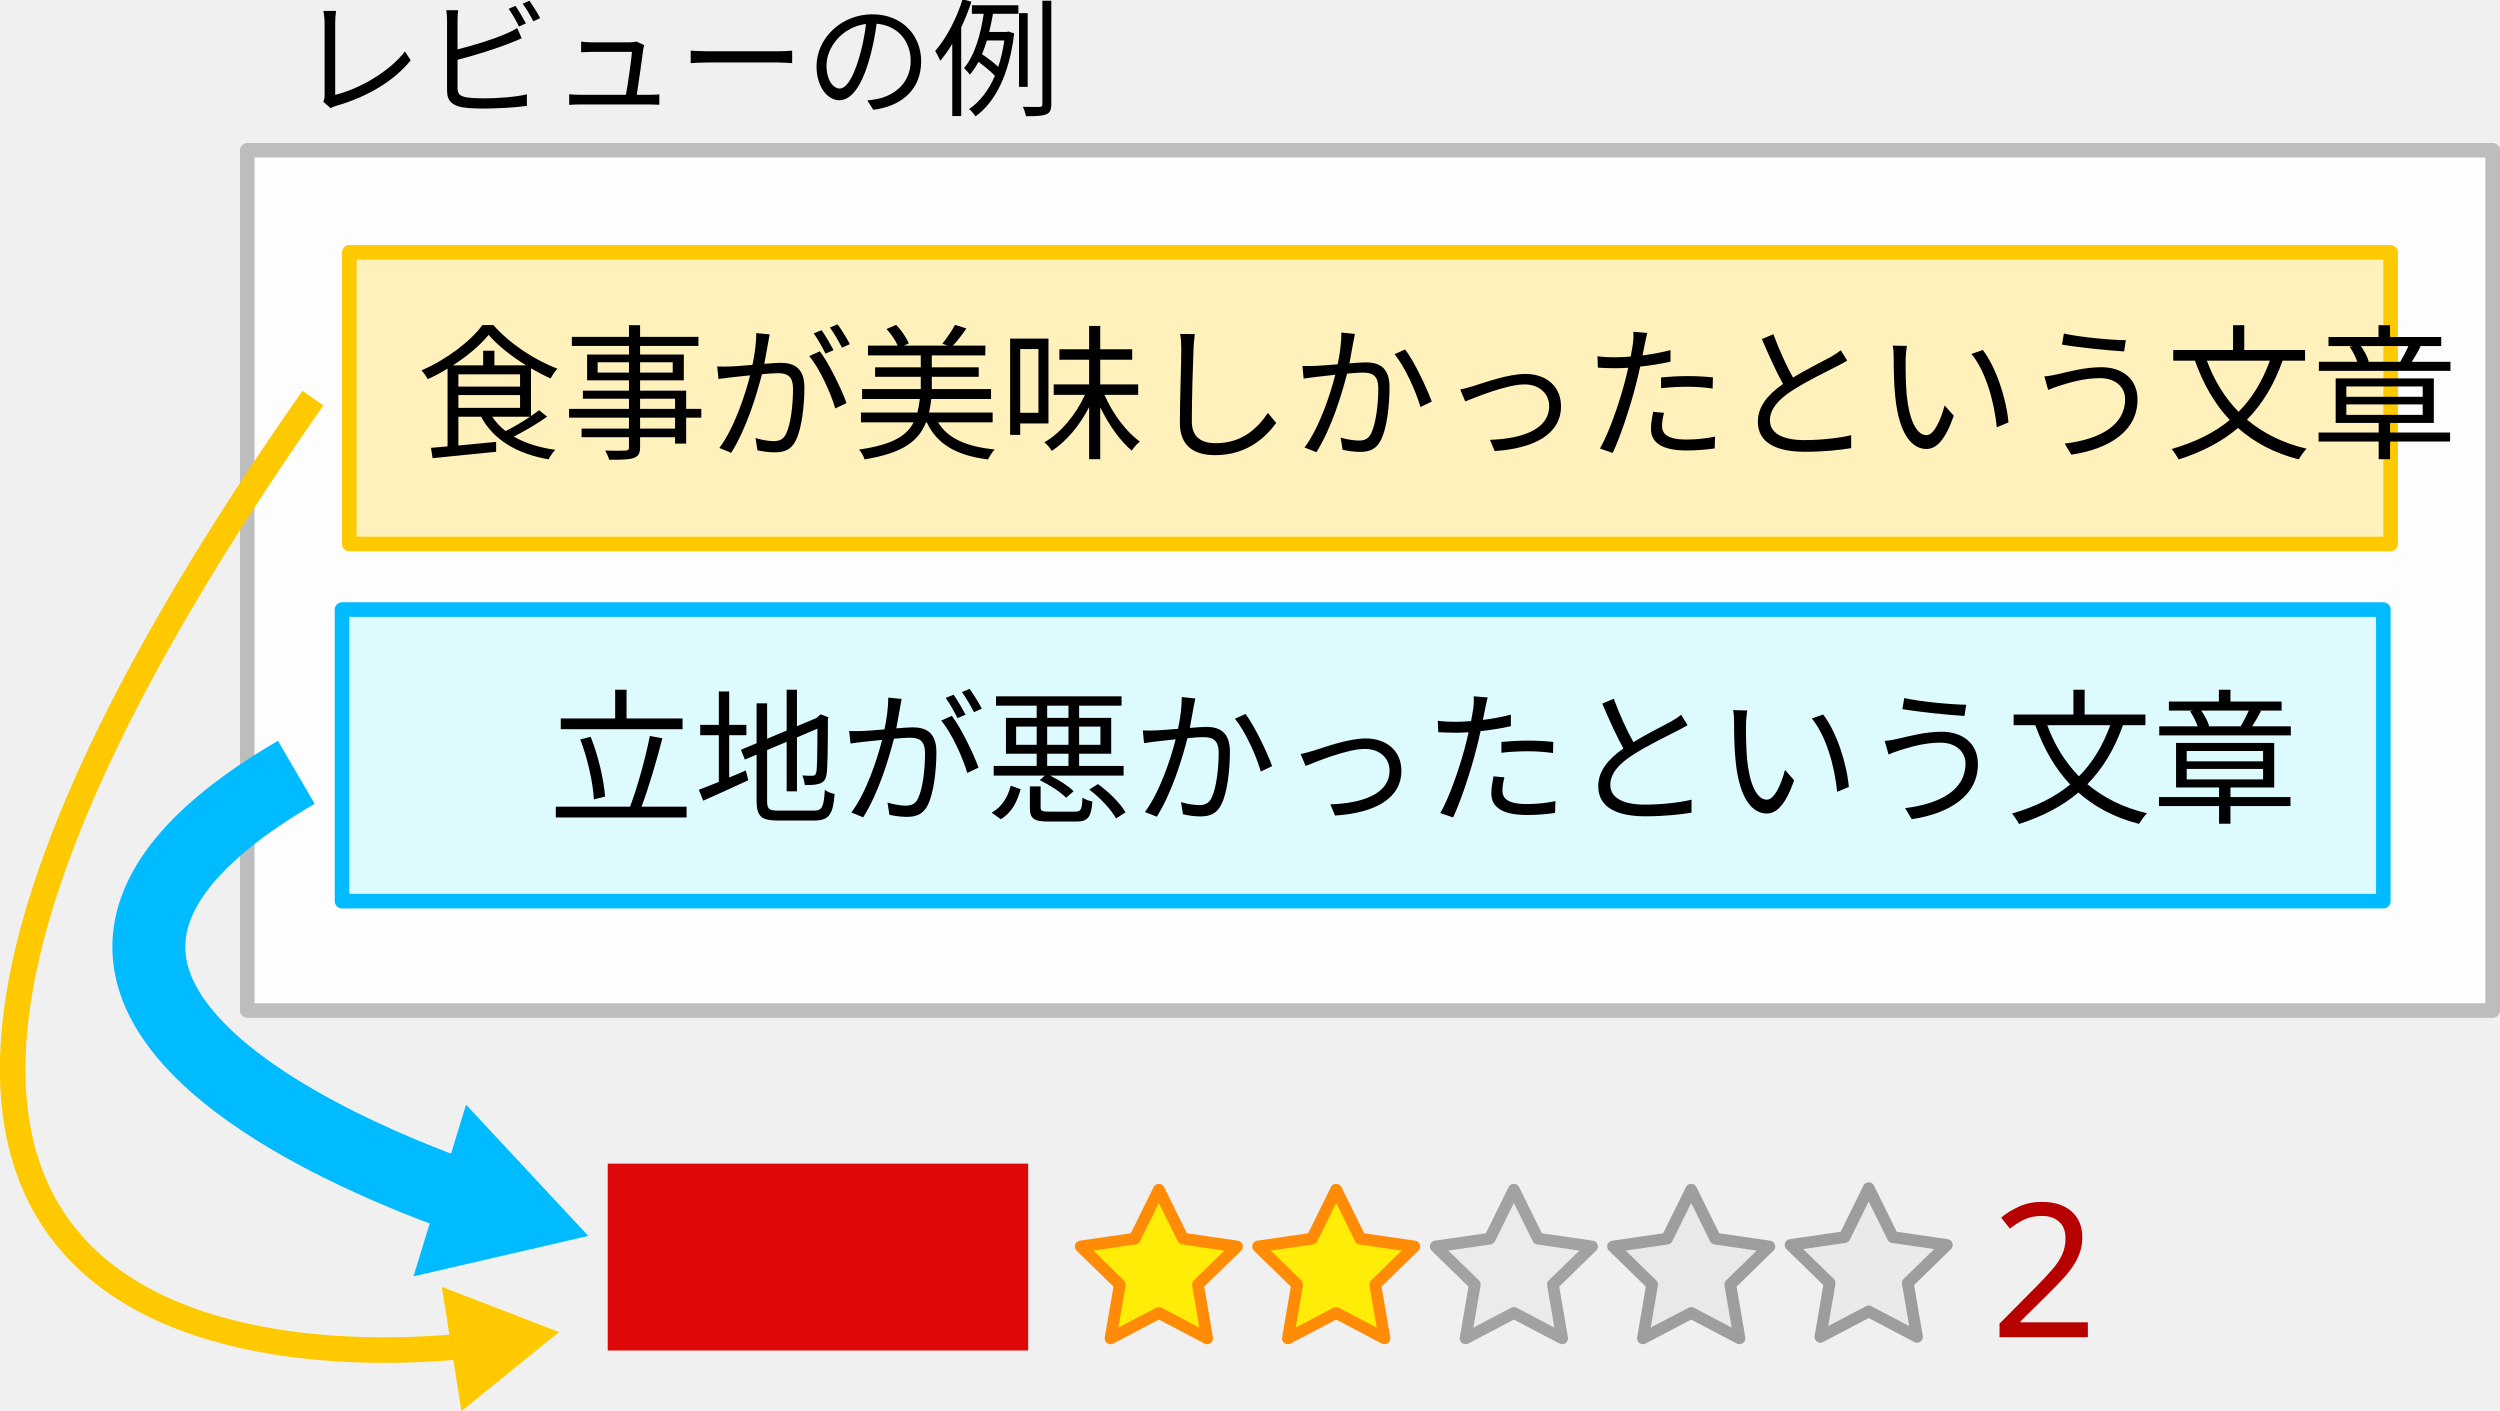
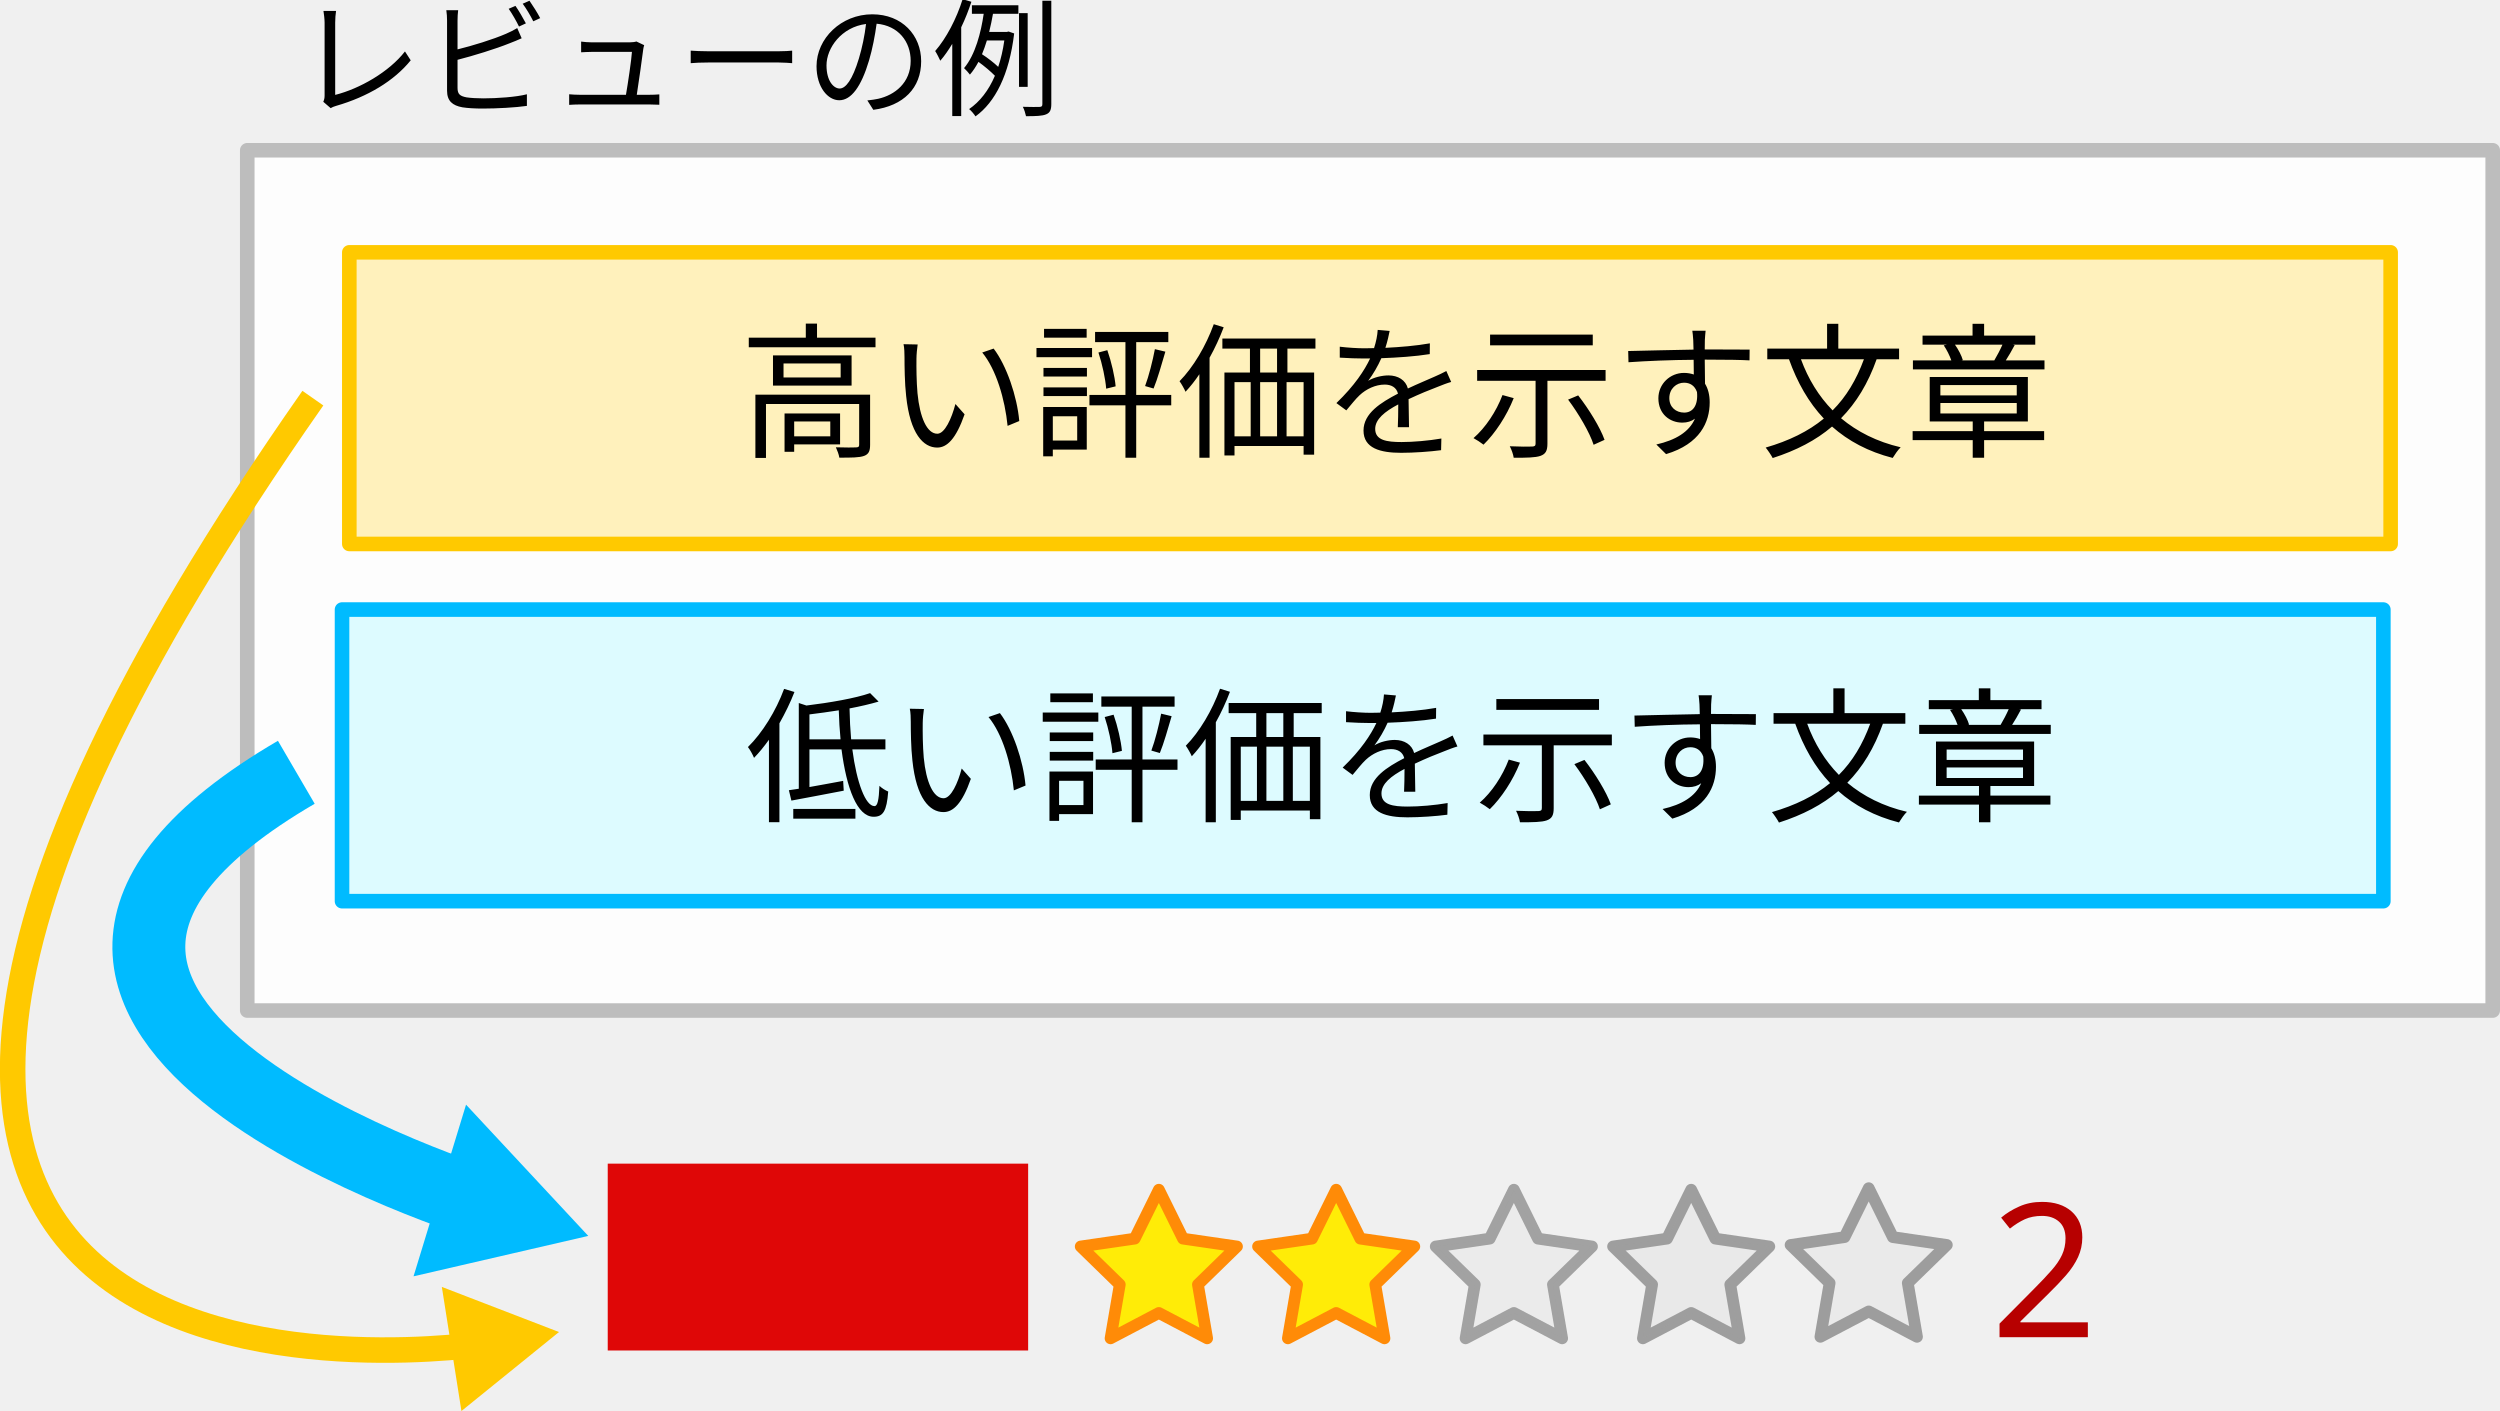
<svg xmlns="http://www.w3.org/2000/svg" width="193.556mm" height="109.184mm" viewBox="0 0 685.828 386.873" id="svg2" version="1.1">
  <defs id="defs4">
    <marker orient="auto" refY="0" refX="0" id="TriangleOutS" style="overflow:visible">
      <path id="path4602" d="m 5.77,0 -8.65,5 0,-10 8.65,5 z" style="fill:#00bbff;fill-opacity:1;fill-rule:evenodd;stroke:#00bbff;stroke-width:1pt;stroke-opacity:1" transform="scale(0.2,0.2)" />
    </marker>
    <marker orient="auto" refY="0" refX="0" id="TriangleOutM" style="overflow:visible">
      <path id="path4599" d="m 5.77,0 -8.65,5 0,-10 8.65,5 z" style="fill:#ffc900;fill-opacity:1;fill-rule:evenodd;stroke:#ffc900;stroke-width:1pt;stroke-opacity:1" transform="scale(0.4,0.4)" />
    </marker>
  </defs>
  <g id="layer1" transform="translate(-104.1718,-143.1386)">
    <rect style="opacity:1;fill:#fdfdfd;fill-opacity:1;stroke:#bdbdbd;stroke-width:4.002;stroke-linejoin:round;stroke-miterlimit:4;stroke-dasharray:none;stroke-dashoffset:0;stroke-opacity:1" id="rect4183" width="615.998" height="235.998" x="172.001" y="184.363" />
    <rect style="opacity:1;fill:#ddfbff;fill-opacity:1;stroke:#00bbff;stroke-width:4;stroke-linejoin:round;stroke-miterlimit:4;stroke-dasharray:none;stroke-dashoffset:0;stroke-opacity:1" id="rect3360-7" width="560" height="80" x="198" y="310.362" />
    <rect style="opacity:1;fill:#fff1bc;fill-opacity:1;stroke:#ffc900;stroke-width:4;stroke-linejoin:round;stroke-miterlimit:4;stroke-dasharray:none;stroke-dashoffset:0;stroke-opacity:1" id="rect3360" width="560" height="80" x="200" y="212.362" />
-     <text xml:space="preserve" style="font-style:normal;font-weight:normal;font-size:40px;line-height:125%;font-family:sans-serif;letter-spacing:0px;word-spacing:0px;fill:#000000;fill-opacity:1;stroke:none;stroke-width:1px;stroke-linecap:butt;stroke-linejoin:miter;stroke-opacity:1" x="218.359" y="265.956" id="text3338">
-       <tspan id="tspan3340" x="218.359" y="265.956">食事が美味しかったという文章</tspan>
+     <text xml:space="preserve" style="font-style:normal;font-weight:normal;font-size:40px;line-height:125%;font-family:sans-serif;letter-spacing:0px;word-spacing:0px;fill:#000000;fill-opacity:1;stroke:none;stroke-width:1px;stroke-linecap:butt;stroke-linejoin:miter;stroke-opacity:1" x="306.992" y="265.565" id="text3338">
+       <tspan id="tspan3340" x="306.992" y="265.565">高い評価を示す文章</tspan>
    </text>
-     <text xml:space="preserve" style="font-style:normal;font-weight:normal;font-size:40px;line-height:125%;font-family:sans-serif;letter-spacing:0px;word-spacing:0px;fill:#000000;fill-opacity:1;stroke:none;stroke-width:1px;stroke-linecap:butt;stroke-linejoin:miter;stroke-opacity:1" x="254.57" y="365.956" id="text3338-8">
-       <tspan id="tspan3340-7" x="254.57" y="365.956" rotate="0 0 0 0 0 0 0 0 0">立地が悪かったという文章</tspan>
+     <text xml:space="preserve" style="font-style:normal;font-weight:normal;font-size:40px;line-height:125%;font-family:sans-serif;letter-spacing:0px;word-spacing:0px;fill:#000000;fill-opacity:1;stroke:none;stroke-width:1px;stroke-linecap:butt;stroke-linejoin:miter;stroke-opacity:1" x="308.711" y="365.565" id="text3338-8">
+       <tspan id="tspan3340-7" x="308.711" y="365.565">低い評価を示す文章</tspan>
    </text>
    <text xml:space="preserve" style="font-style:normal;font-weight:normal;font-size:40px;line-height:125%;font-family:sans-serif;letter-spacing:0px;word-spacing:0px;fill:#000000;fill-opacity:1;stroke:none;stroke-width:1px;stroke-linecap:butt;stroke-linejoin:miter;stroke-opacity:1" x="185.095" y="172.191" id="text4179">
      <tspan id="tspan4181" x="185.095" y="172.191" style="font-size:35px">レビューの例</tspan>
    </text>
    <g transform="matrix(2.562943,0,0,2.562943,-1470.17,154.3993)" id="layer1-3">
      <text id="text4136" y="226.648" x="-502.857" style="font-style:normal;font-variant:normal;font-weight:normal;font-stretch:normal;font-size:13.75px;line-height:125%;font-family:Ubuntu;-inkscape-font-specification:Ubuntu;letter-spacing:0px;word-spacing:0px;fill:#000000;fill-opacity:1;stroke:none;stroke-width:1px;stroke-linecap:butt;stroke-linejoin:miter;stroke-opacity:1" xml:space="preserve">
        <tspan y="226.648" x="-502.857" id="tspan4138" />
      </text>
      <text id="text4158" y="277.362" x="-175" style="font-style:normal;font-variant:normal;font-weight:normal;font-stretch:normal;font-size:13.75px;line-height:125%;font-family:Ubuntu;-inkscape-font-specification:Ubuntu;letter-spacing:0px;word-spacing:0px;fill:#000000;fill-opacity:1;stroke:none;stroke-width:1px;stroke-linecap:butt;stroke-linejoin:miter;stroke-opacity:1" xml:space="preserve">
        <tspan y="277.362" x="-175" id="tspan4160" />
      </text>
      <flowRoot transform="translate(255.1763,-139.7675)" style="font-style:normal;font-weight:normal;font-size:40px;line-height:125%;font-family:sans-serif;letter-spacing:0px;word-spacing:0px;fill:#000000;fill-opacity:1;stroke:none;stroke-width:1px;stroke-linecap:butt;stroke-linejoin:miter;stroke-opacity:1" id="flowRoot3409" xml:space="preserve">
        <flowRegion id="flowRegion3411">
          <rect y="41.838" x="348.503" height="261.63" width="150.513" id="rect3413" />
        </flowRegion>
        <flowPara id="flowPara3415" />
      </flowRoot>
      <flowRoot transform="translate(255.1763,-139.7675)" style="font-style:normal;font-weight:normal;font-size:40px;line-height:125%;font-family:sans-serif;letter-spacing:0px;word-spacing:0px;fill:#000000;fill-opacity:1;stroke:none;stroke-width:1px;stroke-linecap:butt;stroke-linejoin:miter;stroke-opacity:1" id="flowRoot3417" xml:space="preserve">
        <flowRegion id="flowRegion3419">
          <rect y="172.148" x="382.848" height="319.208" width="357.594" id="rect3421" />
        </flowRegion>
        <flowPara id="flowPara3423" />
      </flowRoot>
      <text id="text4161" y="185.16" x="459.321" style="font-style:normal;font-weight:normal;font-size:40px;line-height:125%;font-family:sans-serif;letter-spacing:0px;word-spacing:0px;fill:#000000;fill-opacity:1;stroke:none;stroke-width:1px;stroke-linecap:butt;stroke-linejoin:miter;stroke-opacity:1" xml:space="preserve">
        <tspan y="185.16" x="459.321" id="tspan4163" />
      </text>
      <g transform="translate(275,5.7695813e-6)" id="g4200">
        <rect style="opacity:0.969;fill:#de0000;fill-opacity:1;stroke:none;stroke-width:4;stroke-linejoin:round;stroke-miterlimit:4;stroke-dasharray:none;stroke-dashoffset:0;stroke-opacity:1" id="rect4152" width="45" height="20" x="404.321" y="120.16" />
        <flowRoot xml:space="preserve" id="flowRoot4174" style="font-style:normal;font-variant:normal;font-weight:normal;font-stretch:normal;font-size:17.351px;line-height:125%;font-family:Ubuntu;-inkscape-font-specification:Ubuntu;letter-spacing:0px;word-spacing:0px;fill:#ffffff;fill-opacity:1;stroke:none;stroke-width:1px;stroke-linecap:butt;stroke-linejoin:miter;stroke-opacity:1" transform="translate(-41.00068,82.00059)">
          <flowRegion id="flowRegion4176">
            <rect id="rect4178" width="298.277" height="198.851" x="450.364" y="35.53" style="fill:#ffffff;fill-opacity:1" />
          </flowRegion>
          <flowPara id="flowPara4182" style="fill:#ffffff;fill-opacity:1;stroke:none;stroke-opacity:1">総合</flowPara>
        </flowRoot>
      </g>
      <g transform="translate(-0.0183596,-0.8369298)" id="g4606">
        <path style="opacity:0.969;fill:#e9e9e9;fill-opacity:0.973;stroke:#9a9a9a;stroke-width:1.256;stroke-linejoin:round;stroke-miterlimit:4;stroke-dasharray:none;stroke-dashoffset:0;stroke-opacity:0.973" id="path4377-9" d="m 795.311,123.788 2.584,5.236 5.779,0.84 -4.181,4.076 0.987,5.755 -5.169,-2.717 -5.169,2.717 0.987,-5.755 -4.181,-4.076 5.779,-0.84 z" />
        <path style="opacity:0.969;fill:#e9e9e9;fill-opacity:1;stroke:#9a9a9a;stroke-width:1.256;stroke-linejoin:round;stroke-miterlimit:4;stroke-dasharray:none;stroke-dashoffset:0;stroke-opacity:1" id="path4377-8" d="m 814.311,123.625 2.584,5.236 5.779,0.84 -4.181,4.076 0.987,5.755 -5.169,-2.717 -5.169,2.717 0.987,-5.755 -4.181,-4.076 5.779,-0.84 z" />
        <path style="opacity:0.969;fill:#ffeb00;fill-opacity:1;stroke:#ff8800;stroke-width:1.256;stroke-linejoin:round;stroke-miterlimit:4;stroke-dasharray:none;stroke-dashoffset:0;stroke-opacity:1" id="path4377-90" d="m 757.311,123.788 2.584,5.236 5.779,0.84 -4.181,4.076 0.987,5.755 -5.169,-2.717 -5.169,2.717 0.987,-5.755 -4.181,-4.076 5.779,-0.84 z" />
        <path style="opacity:0.969;fill:#eaeaea;fill-opacity:0.945;stroke:#9a9a9a;stroke-width:1.256;stroke-linejoin:round;stroke-miterlimit:4;stroke-dasharray:none;stroke-dashoffset:0;stroke-opacity:0.945" id="path4377-6" d="m 776.33,123.788 2.584,5.236 5.779,0.84 -4.181,4.076 0.987,5.755 -5.169,-2.717 -5.169,2.717 0.987,-5.755 -4.181,-4.076 5.779,-0.84 z" />
        <path style="opacity:0.969;fill:#ffeb00;fill-opacity:1;stroke:#ff8800;stroke-width:1.256;stroke-linejoin:round;stroke-miterlimit:4;stroke-dasharray:none;stroke-dashoffset:0;stroke-opacity:1" id="path4377-1" d="m 738.33,123.788 2.584,5.236 5.779,0.84 -4.181,4.076 0.987,5.755 -5.169,-2.717 -5.169,2.717 0.987,-5.755 -4.181,-4.076 5.779,-0.84 z" />
      </g>
      <text id="text4418" y="138.74" x="827.344" style="font-style:normal;font-weight:normal;font-size:40px;line-height:125%;font-family:sans-serif;letter-spacing:0px;word-spacing:0px;fill:#b70000;fill-opacity:1;stroke:none;stroke-width:1px;stroke-linecap:butt;stroke-linejoin:miter;stroke-opacity:1" xml:space="preserve">
        <tspan style="font-size:20px;fill:#b70000;fill-opacity:1;stroke:none;stroke-opacity:1" y="138.74" x="827.344" id="tspan4420">2</tspan>
      </text>
    </g>
    <path style="fill:none;fill-rule:evenodd;stroke:#ffc900;stroke-width:7;stroke-linecap:butt;stroke-linejoin:miter;stroke-miterlimit:4;stroke-dasharray:none;stroke-opacity:1;marker-end:url(#TriangleOutM)" d="m 190,252.362 c -210,300 47.878,259.294 47.878,259.294" id="path4448" />
    <path style="fill:none;fill-rule:evenodd;stroke:#00bbff;stroke-width:20;stroke-linecap:butt;stroke-linejoin:miter;stroke-miterlimit:4;stroke-dasharray:none;stroke-opacity:1;marker-end:url(#TriangleOutS)" d="M 185.457,354.997 C 70,422.362 238.386,473.88 238.386,473.88" id="path4448-6" />
  </g>
</svg>
